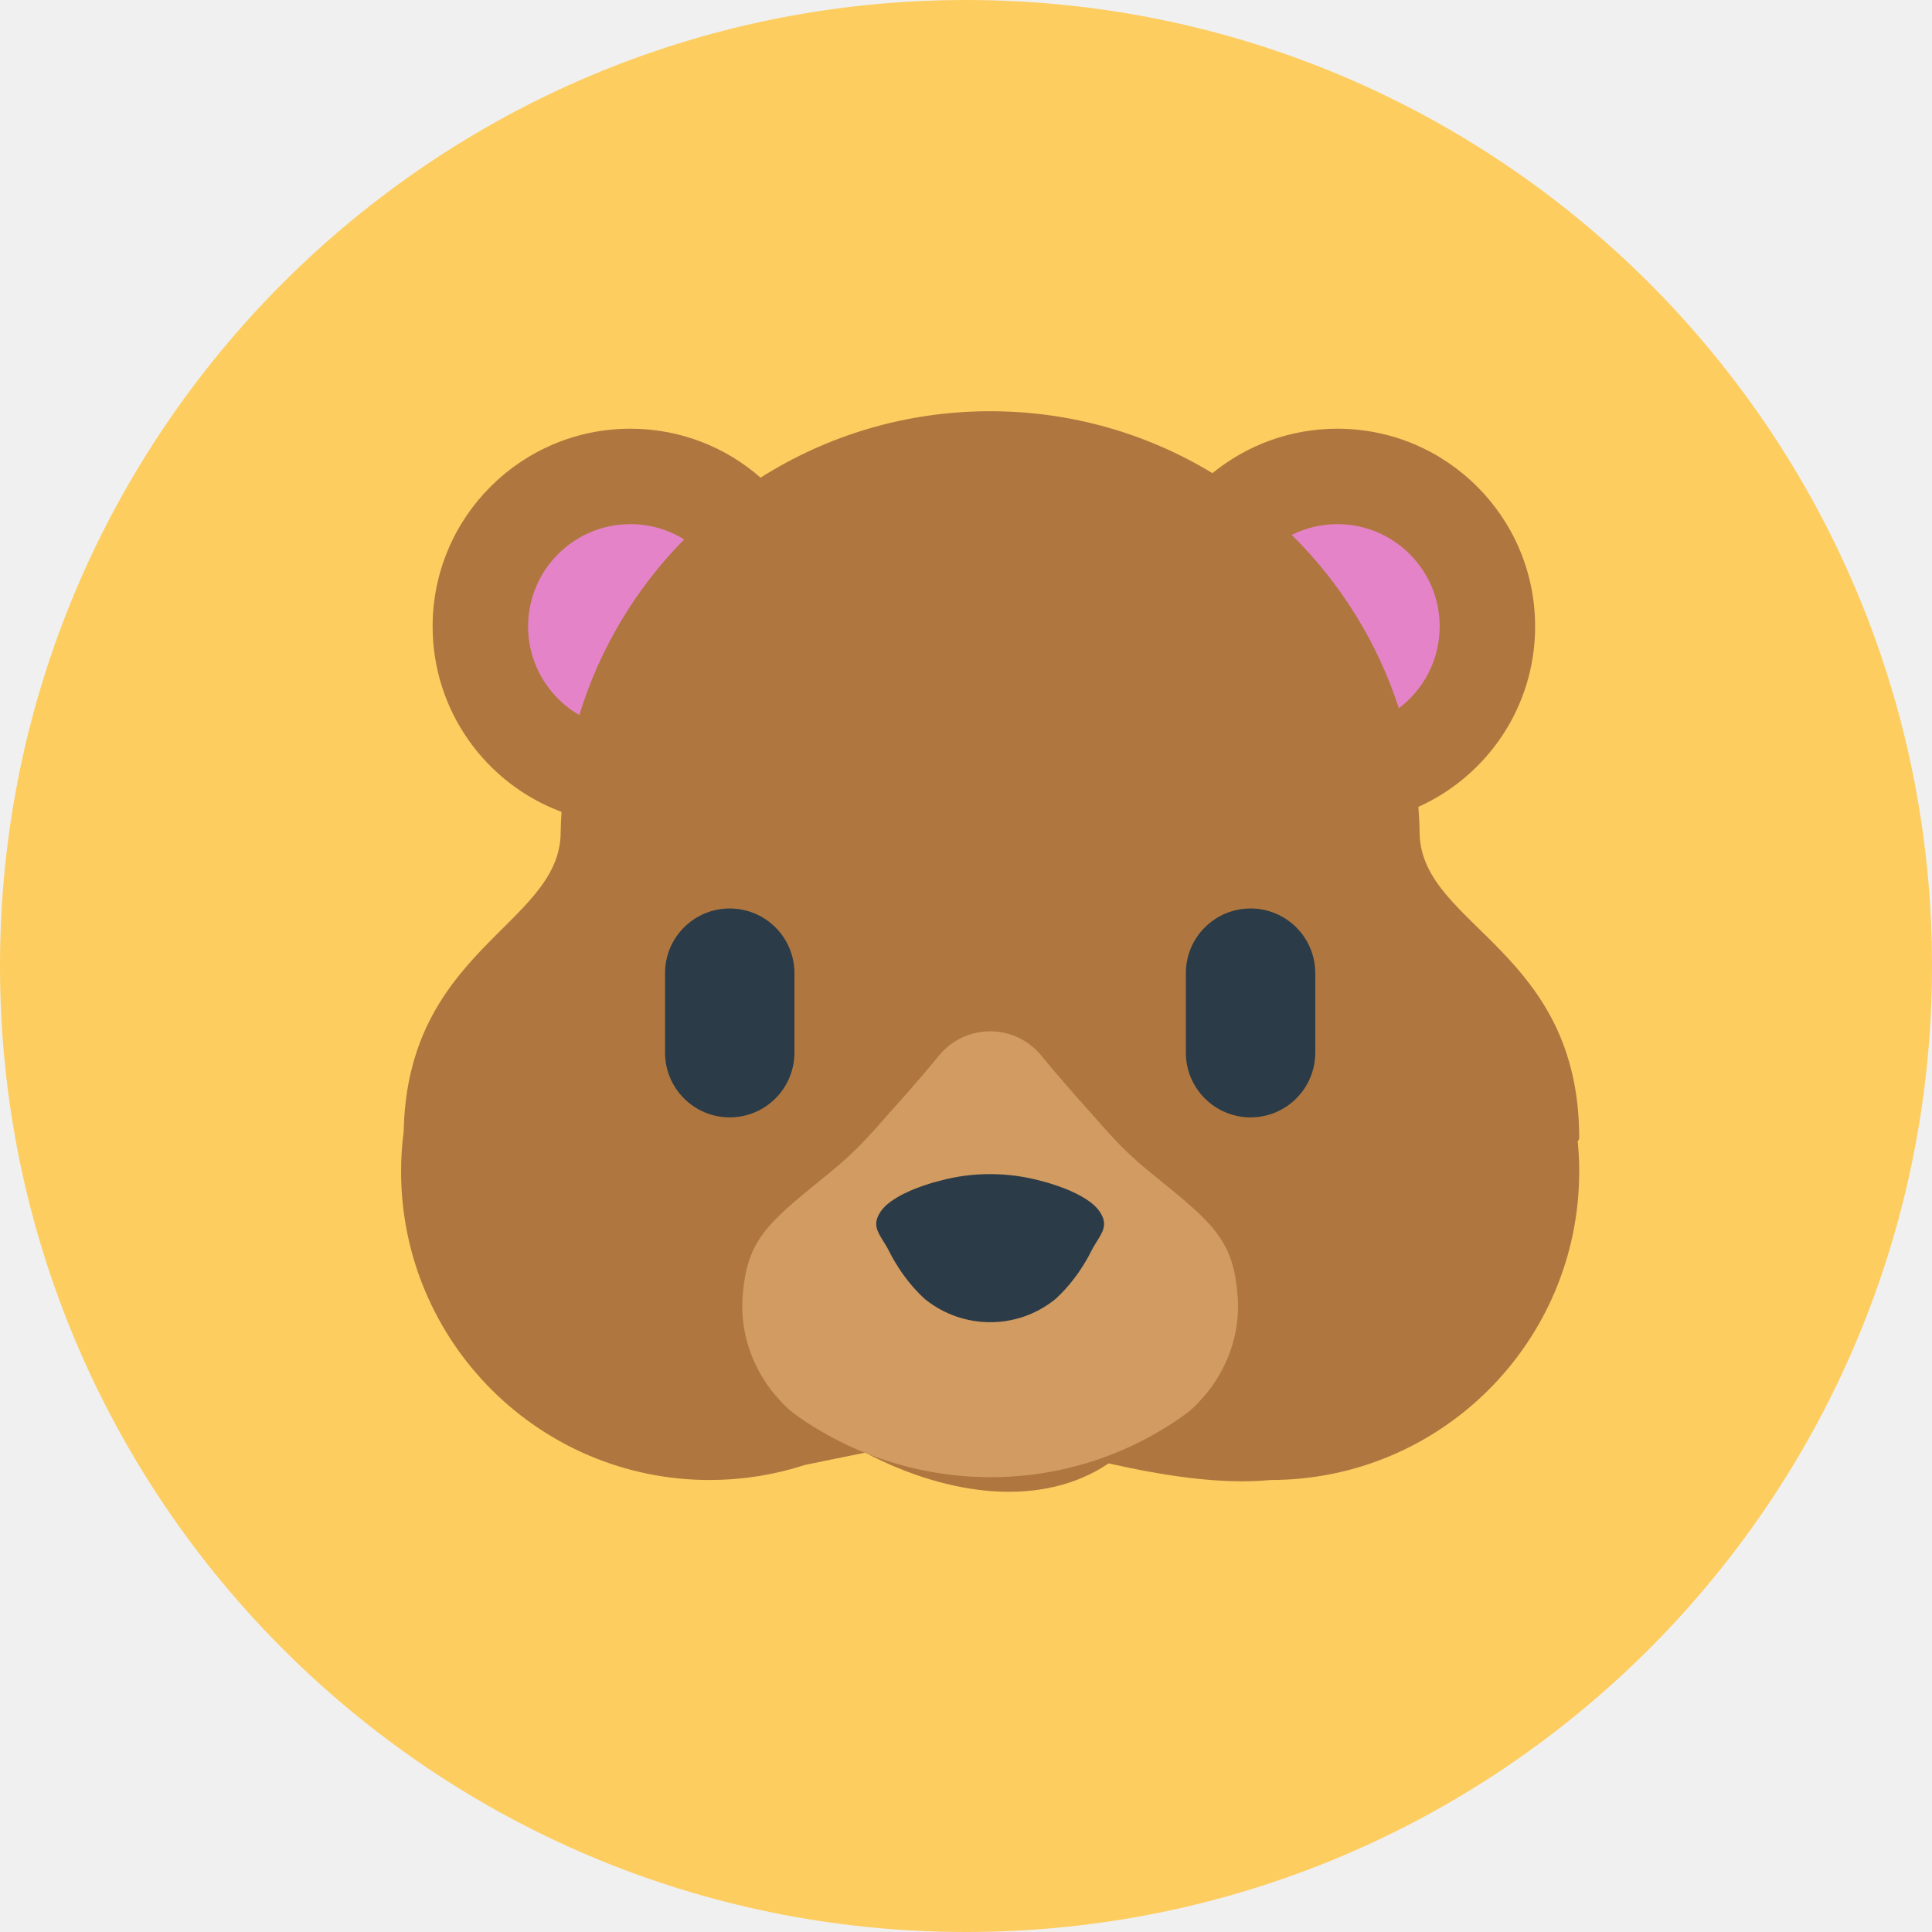
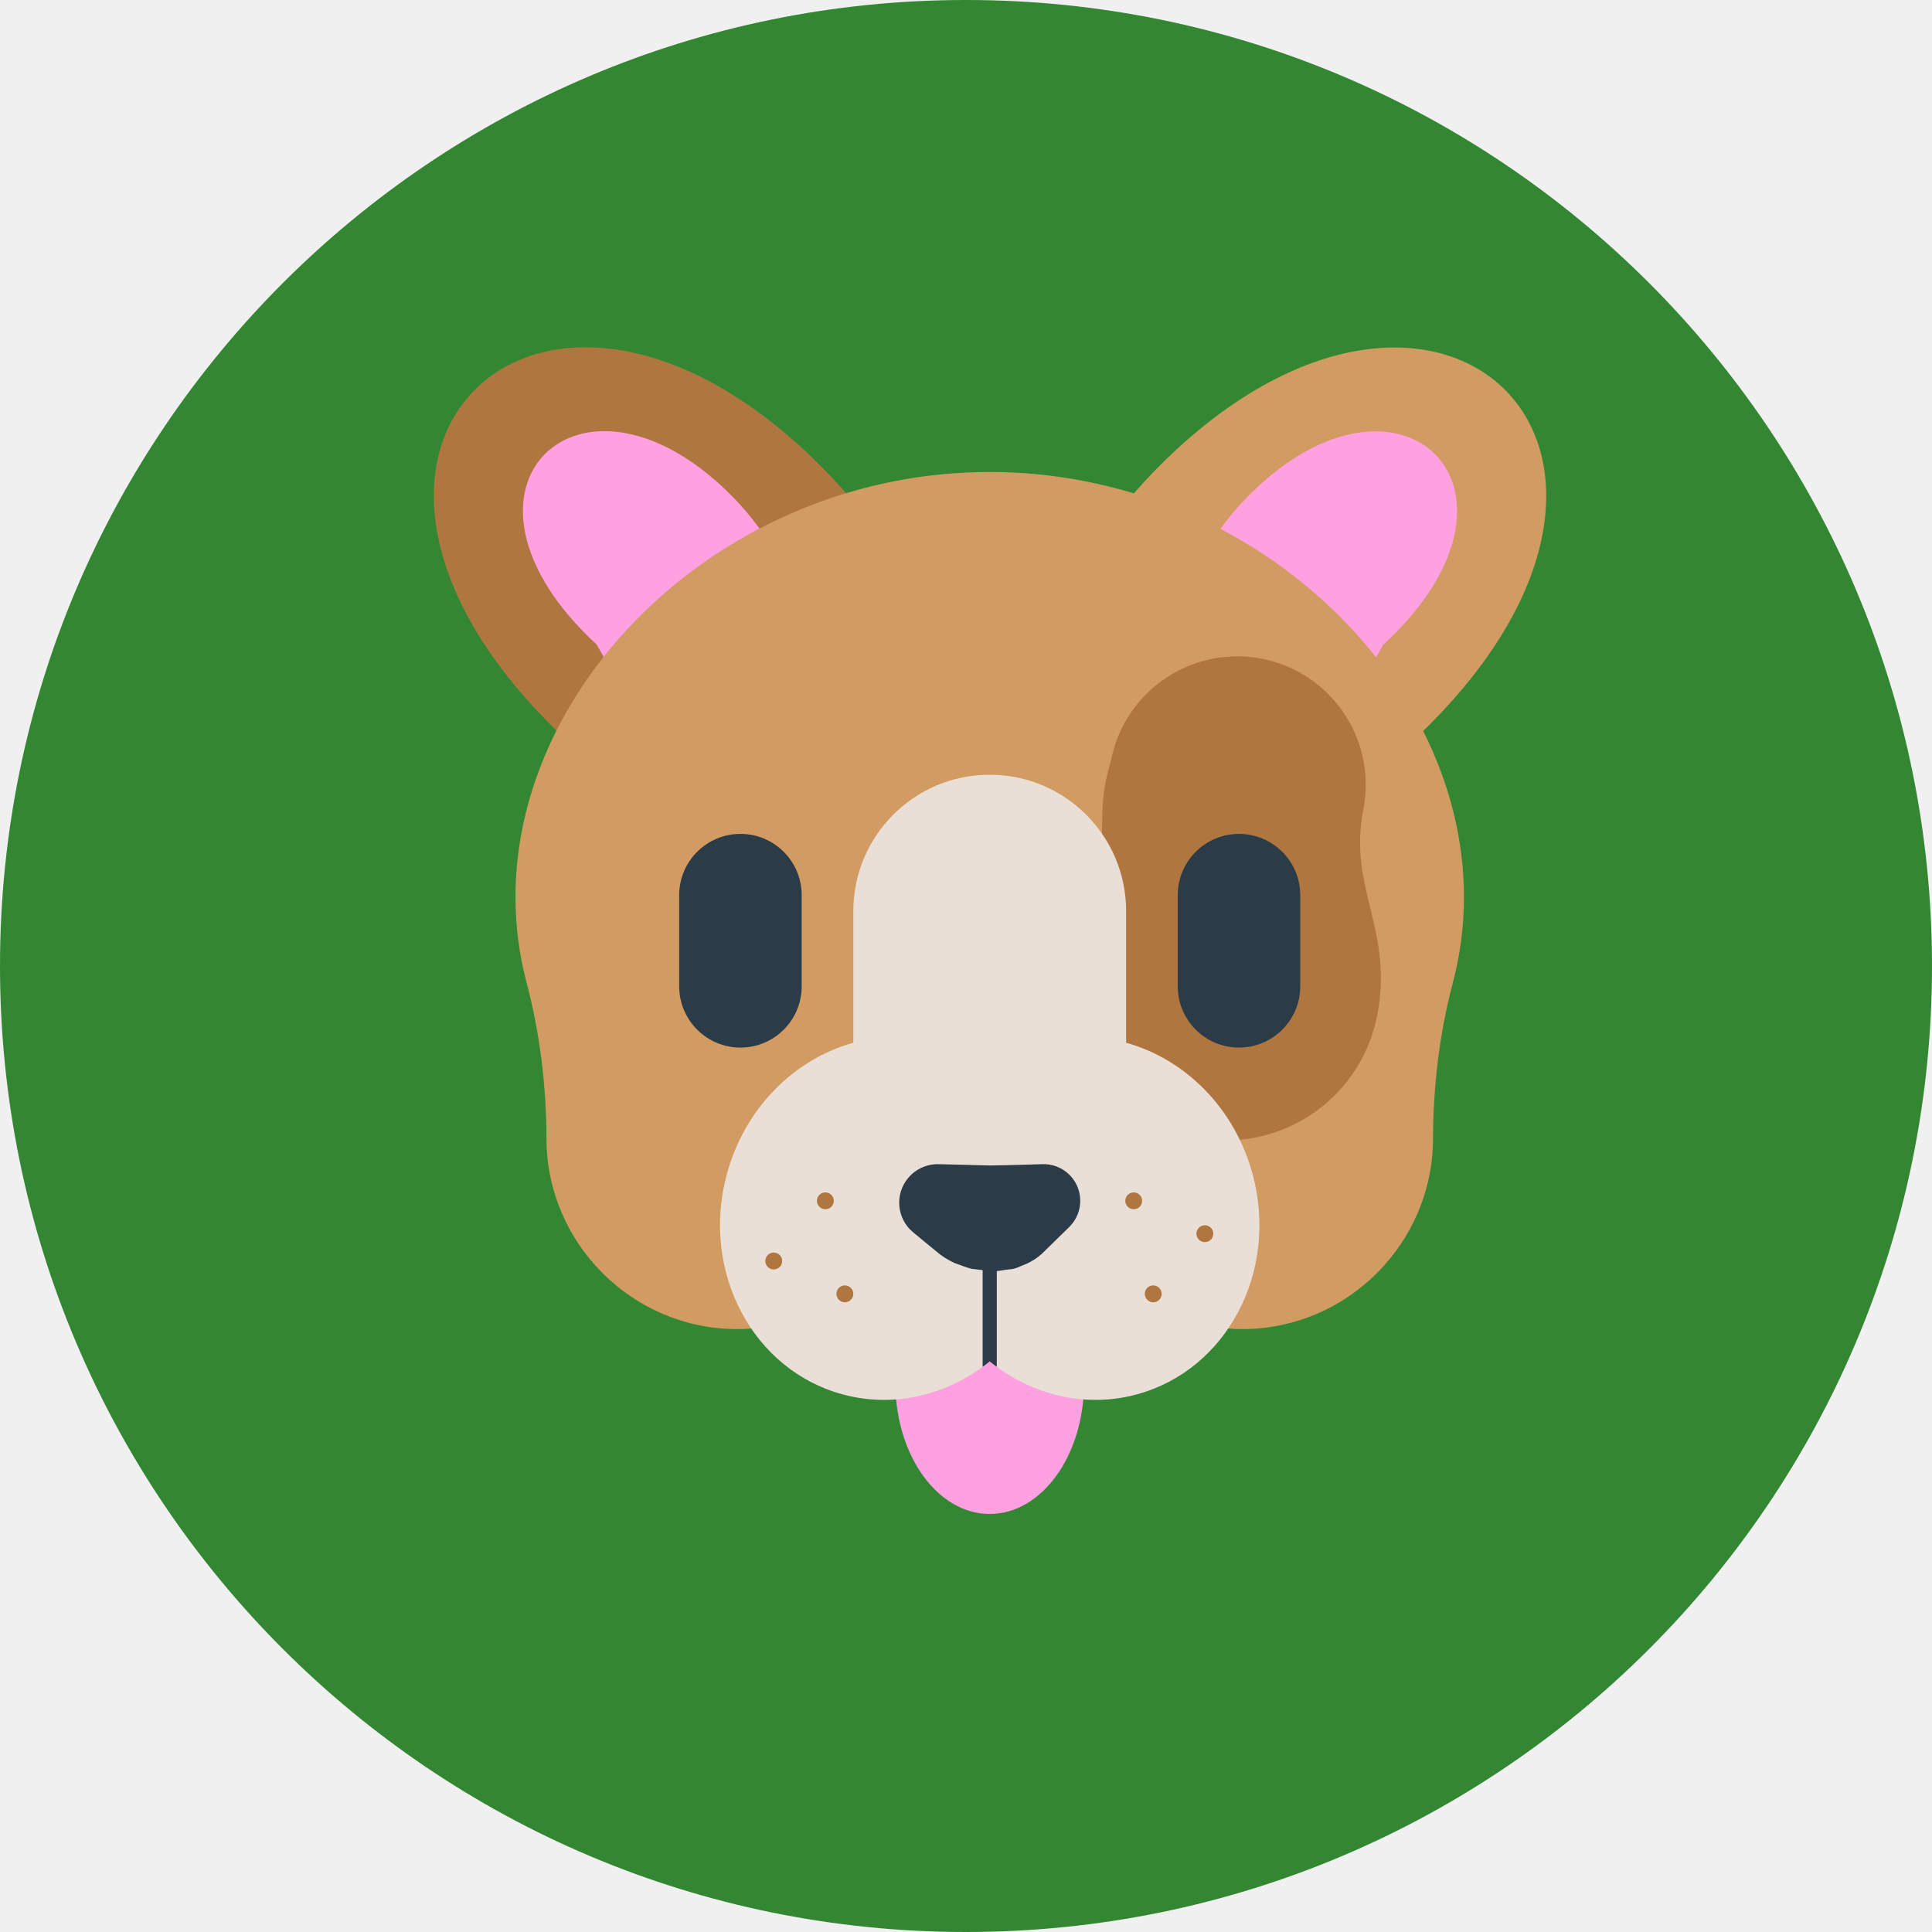
<svg xmlns="http://www.w3.org/2000/svg" width="40" height="40" viewBox="0 0 40 40" fill="none">
-   <circle cx="20" cy="20" r="20" fill="#FDCD60" />
-   <path d="M32.696 23.561C32.696 19.688 29.47 19.181 29.393 17.291C29.391 17.094 29.381 16.899 29.366 16.705C30.791 16.064 31.783 14.634 31.783 12.97C31.783 10.709 29.95 8.876 27.689 8.876C26.708 8.876 25.808 9.221 25.102 9.796C23.76 8.982 22.185 8.514 20.5 8.514C18.752 8.514 17.122 9.018 15.747 9.889C15.027 9.258 14.084 8.876 13.052 8.876C10.79 8.876 8.957 10.709 8.957 12.97C8.957 14.73 10.068 16.23 11.626 16.809C11.615 16.977 11.608 17.144 11.606 17.312C11.51 19.162 8.432 19.69 8.358 23.423C8.322 23.698 8.304 23.975 8.304 24.252C8.304 27.781 11.165 30.642 14.694 30.642C14.71 30.642 14.727 30.641 14.745 30.641C15.415 30.636 16.061 30.527 16.667 30.33C17.07 30.248 17.495 30.159 17.912 30.076C19.671 30.996 21.592 31.216 22.954 30.298C24.029 30.539 25.242 30.744 26.306 30.642C29.835 30.642 32.696 27.781 32.696 24.252C32.696 24.041 32.685 23.832 32.665 23.626C32.685 23.607 32.696 23.585 32.696 23.561ZM18.506 29.96C18.664 29.93 18.819 29.902 18.969 29.877C18.817 29.918 18.662 29.946 18.506 29.96Z" fill="#AF773F" />
-   <path d="M21.565 21.861C21.565 21.861 21.938 22.324 22.564 23.018C22.875 23.365 23.203 23.77 23.733 24.204C24.246 24.637 24.886 25.1 25.216 25.563C25.551 26.025 25.597 26.488 25.631 26.922C25.648 27.355 25.565 27.76 25.421 28.107C25.277 28.454 25.083 28.743 24.894 28.946C24.724 29.148 24.565 29.264 24.565 29.264C22.082 31.071 18.792 30.975 16.435 29.264C16.435 29.264 16.276 29.148 16.106 28.946C15.916 28.743 15.723 28.454 15.579 28.107C15.435 27.76 15.352 27.355 15.369 26.922C15.403 26.488 15.449 26.025 15.784 25.563C16.114 25.1 16.754 24.637 17.267 24.204C17.797 23.77 18.125 23.365 18.435 23.018C19.062 22.324 19.435 21.861 19.435 21.861C19.91 21.273 20.771 21.181 21.359 21.656C21.434 21.717 21.503 21.786 21.565 21.861Z" fill="#D19B61" />
-   <path d="M15.108 18.809C15.848 18.809 16.448 19.408 16.448 20.148V21.794C16.448 22.534 15.848 23.134 15.108 23.134C14.369 23.134 13.769 22.534 13.769 21.794V20.148C13.769 19.408 14.369 18.809 15.108 18.809ZM25.892 18.809C25.152 18.809 24.552 19.408 24.552 20.148V21.794C24.552 22.534 25.152 23.134 25.892 23.134C26.631 23.134 27.231 22.534 27.231 21.794V20.148C27.231 19.408 26.631 18.809 25.892 18.809ZM19.452 24.448L19.351 24.475L19.296 24.49L19.239 24.509C19.199 24.522 19.146 24.537 19.104 24.553L18.951 24.609C18.902 24.629 18.848 24.651 18.798 24.675C18.744 24.698 18.699 24.723 18.647 24.749C18.601 24.776 18.55 24.803 18.508 24.832C18.327 24.947 18.21 25.082 18.16 25.226C18.135 25.298 18.135 25.376 18.158 25.448C18.181 25.524 18.229 25.601 18.276 25.678C18.323 25.755 18.372 25.831 18.409 25.907L18.468 26.02L18.531 26.129L18.597 26.235L18.664 26.337C18.709 26.401 18.755 26.463 18.802 26.523C18.849 26.581 18.892 26.634 18.936 26.681C18.979 26.728 19.015 26.768 19.051 26.802C19.084 26.836 19.112 26.862 19.132 26.88C19.152 26.898 19.164 26.908 19.164 26.908C19.928 27.517 21.039 27.543 21.836 26.908C21.836 26.908 21.848 26.898 21.868 26.88C21.888 26.862 21.916 26.836 21.949 26.802C21.985 26.768 22.021 26.728 22.064 26.681C22.108 26.634 22.151 26.581 22.198 26.523C22.245 26.463 22.291 26.401 22.336 26.337L22.403 26.235L22.469 26.129L22.532 26.02L22.591 25.907C22.628 25.831 22.677 25.755 22.724 25.678C22.771 25.601 22.819 25.524 22.842 25.448C22.865 25.376 22.865 25.298 22.84 25.226C22.79 25.082 22.673 24.947 22.492 24.832C22.45 24.803 22.399 24.776 22.353 24.749C22.301 24.723 22.256 24.698 22.202 24.675C22.152 24.651 22.098 24.629 22.049 24.609L21.896 24.553C21.854 24.537 21.801 24.522 21.761 24.509L21.704 24.49C21.686 24.485 21.668 24.48 21.649 24.475L21.548 24.448C20.889 24.27 20.158 24.255 19.452 24.448Z" fill="#2B3B47" />
-   <path d="M10.934 12.97C10.934 11.8 11.882 10.852 13.052 10.852C13.445 10.852 13.83 10.961 14.164 11.168C13.171 12.175 12.418 13.418 11.994 14.805C11.361 14.438 10.934 13.754 10.934 12.97ZM28.962 14.663C29.475 14.276 29.807 13.662 29.807 12.97C29.807 11.8 28.858 10.852 27.689 10.852C27.361 10.852 27.038 10.928 26.744 11.075C27.748 12.064 28.517 13.29 28.962 14.663Z" fill="#E583C9" />
+   <circle cx="20" cy="20" r="20" fill="#338732" />
+   <g clip-path="url(#clip0_96_109)">
+     <path d="M17.337 25.199C19.87 22.448 22.319 14.539 16.622 9.292C10.926 4.045 5.49 9.58 11.823 15.413" fill="#AF773F" />
+     <path d="M24.372 9.293C24.056 9.583 23.756 9.891 23.475 10.215C22.507 9.921 21.502 9.772 20.491 9.772C15.068 9.772 10.672 14.034 10.672 18.572C10.672 19.182 10.752 19.777 10.903 20.349C11.181 21.403 11.311 22.49 11.314 23.58C11.314 23.594 11.314 23.609 11.314 23.623C11.343 25.75 13.079 27.488 15.206 27.517C16.246 27.532 17.195 27.144 17.908 26.5C18.731 26.687 19.597 26.788 20.491 26.788C21.385 26.788 22.251 26.687 23.074 26.5C23.787 27.144 24.737 27.532 25.777 27.517C27.903 27.488 29.64 25.75 29.669 23.624C29.669 23.609 29.669 23.594 29.669 23.58C29.672 22.49 29.801 21.403 30.079 20.349C30.233 19.769 30.31 19.172 30.31 18.572C30.31 17.383 30.008 16.214 29.465 15.135C35.329 9.413 29.981 4.135 24.372 9.293Z" fill="#D19B61" />
+     <path d="M28.226 16.762C28.509 15.32 27.57 13.922 26.128 13.639C24.686 13.356 23.287 14.296 23.004 15.738V15.738L23.004 15.738C22.718 16.691 22.885 16.995 22.765 17.911C22.637 18.89 22.473 18.642 22.245 19.802C21.906 21.532 23.033 23.211 24.764 23.55C26.464 23.884 28.113 22.801 28.492 21.122C28.499 21.093 28.506 21.063 28.512 21.032C28.863 19.247 27.905 18.399 28.226 16.762Z" fill="#AF773F" />
+     <path d="M22.443 28.639C22.443 30.133 21.569 31.345 20.491 31.345C19.413 31.345 18.539 30.133 18.539 28.639C18.539 27.144 19.413 25.933 20.491 25.933C21.569 25.933 22.443 27.144 22.443 28.639ZM28.491 13.609L28.638 13.348C32.043 10.217 29.125 7.242 26.062 10.058C25.754 10.342 25.49 10.64 25.266 10.949C26.544 11.618 27.646 12.537 28.491 13.609ZM12.353 13.344L12.498 13.601C13.344 12.53 14.447 11.613 15.725 10.944C15.502 10.637 15.239 10.339 14.932 10.056C11.871 7.237 8.951 10.211 12.353 13.344Z" fill="#FFA1E0" />
+     <path d="M25.936 24.318C25.566 22.937 24.532 21.926 23.315 21.589V18.864C23.315 17.304 22.051 16.04 20.491 16.04C18.931 16.04 17.667 17.304 17.667 18.864V21.589C16.451 21.926 15.416 22.937 15.046 24.318C14.507 26.332 15.584 28.37 17.453 28.871C18.474 29.145 19.519 28.902 20.346 28.298V25.933H20.637V28.298C21.464 28.902 22.509 29.145 23.529 28.871C25.398 28.37 26.476 26.332 25.936 24.318Z" fill="#EADFD6" />
+     <path d="M17.317 26.788C17.317 26.742 17.336 26.697 17.368 26.664C17.401 26.632 17.446 26.613 17.492 26.613C17.538 26.613 17.583 26.632 17.616 26.664C17.648 26.697 17.667 26.742 17.667 26.788C17.667 26.834 17.648 26.879 17.616 26.912C17.583 26.944 17.538 26.963 17.492 26.963C17.446 26.963 17.401 26.944 17.368 26.912C17.336 26.879 17.317 26.834 17.317 26.788ZM17.088 25.036C17.135 25.036 17.179 25.018 17.212 24.985C17.244 24.953 17.263 24.908 17.263 24.862C17.263 24.815 17.244 24.771 17.212 24.738C17.179 24.705 17.135 24.687 17.088 24.687C17.042 24.687 16.997 24.705 16.965 24.738C16.932 24.771 16.913 24.815 16.913 24.862C16.913 24.908 16.932 24.953 16.965 24.985C16.997 25.018 17.042 25.036 17.088 25.036ZM16.019 26.282C16.066 26.282 16.11 26.264 16.143 26.231C16.176 26.198 16.194 26.154 16.194 26.107C16.194 26.061 16.176 26.017 16.143 25.984C16.11 25.951 16.066 25.933 16.019 25.933C15.973 25.933 15.929 25.951 15.896 25.984C15.863 26.017 15.845 26.061 15.845 26.107C15.845 26.154 15.863 26.198 15.896 26.231C15.929 26.264 15.973 26.282 16.019 26.282ZM23.473 24.687C23.426 24.687 23.382 24.705 23.349 24.738C23.316 24.771 23.298 24.815 23.298 24.862C23.298 24.908 23.316 24.952 23.349 24.985C23.382 25.018 23.426 25.036 23.473 25.036C23.519 25.036 23.564 25.018 23.596 24.985C23.629 24.952 23.647 24.908 23.647 24.862C23.647 24.815 23.629 24.771 23.596 24.738C23.564 24.705 23.519 24.687 23.473 24.687ZM23.876 26.613C23.83 26.613 23.786 26.632 23.753 26.664C23.72 26.697 23.702 26.742 23.702 26.788C23.702 26.834 23.72 26.879 23.753 26.912C23.786 26.944 23.83 26.963 23.876 26.963C23.923 26.963 23.967 26.944 24 26.912C24.033 26.879 24.051 26.834 24.051 26.788C24.051 26.742 24.033 26.697 24 26.664C23.967 26.632 23.923 26.613 23.876 26.613ZM24.945 25.368C24.899 25.368 24.854 25.386 24.822 25.419C24.789 25.451 24.77 25.496 24.77 25.542C24.77 25.589 24.789 25.633 24.822 25.666C24.854 25.699 24.899 25.717 24.945 25.717C24.992 25.717 25.036 25.699 25.069 25.666C25.102 25.633 25.12 25.589 25.12 25.542C25.12 25.496 25.102 25.451 25.069 25.419C25.036 25.386 24.992 25.368 24.945 25.368Z" fill="#AF773F" />
+     <path d="M15.33 17.265C16.03 17.265 16.598 17.833 16.598 18.533V20.421C16.598 21.121 16.03 21.689 15.33 21.689C14.63 21.689 14.062 21.121 14.062 20.421V18.533C14.062 17.833 14.63 17.265 15.33 17.265ZM25.652 17.265C24.952 17.265 24.384 17.833 24.384 18.533V20.421C24.384 21.121 24.952 21.689 25.652 21.689C26.352 21.689 26.92 21.121 26.92 20.421V18.533C26.92 17.833 26.352 17.265 25.652 17.265ZM21.58 24.103C21.58 24.103 21.043 24.122 20.507 24.13L19.434 24.103C19.199 24.098 18.96 24.197 18.799 24.393C18.519 24.733 18.567 25.235 18.907 25.515L19.434 25.949C19.434 25.949 19.568 26.06 19.769 26.152C19.87 26.185 19.987 26.237 20.113 26.269L20.345 26.297V28.298C20.395 28.262 20.444 28.225 20.491 28.186C20.539 28.225 20.587 28.262 20.637 28.298V26.317C20.727 26.308 20.816 26.287 20.901 26.28C21.027 26.279 21.144 26.203 21.245 26.169C21.446 26.081 21.58 25.949 21.58 25.949L22.14 25.401C22.215 25.327 22.273 25.239 22.312 25.141C22.351 25.044 22.369 24.939 22.365 24.834C22.35 24.415 21.998 24.088 21.58 24.103Z" fill="#2B3B47" />
+   </g>
+   <defs>
+     <clipPath id="clip0_96_109">
+       <rect width="25" height="25" fill="white" transform="translate(8 7)" />
+     </clipPath>
+   </defs>
</svg>
